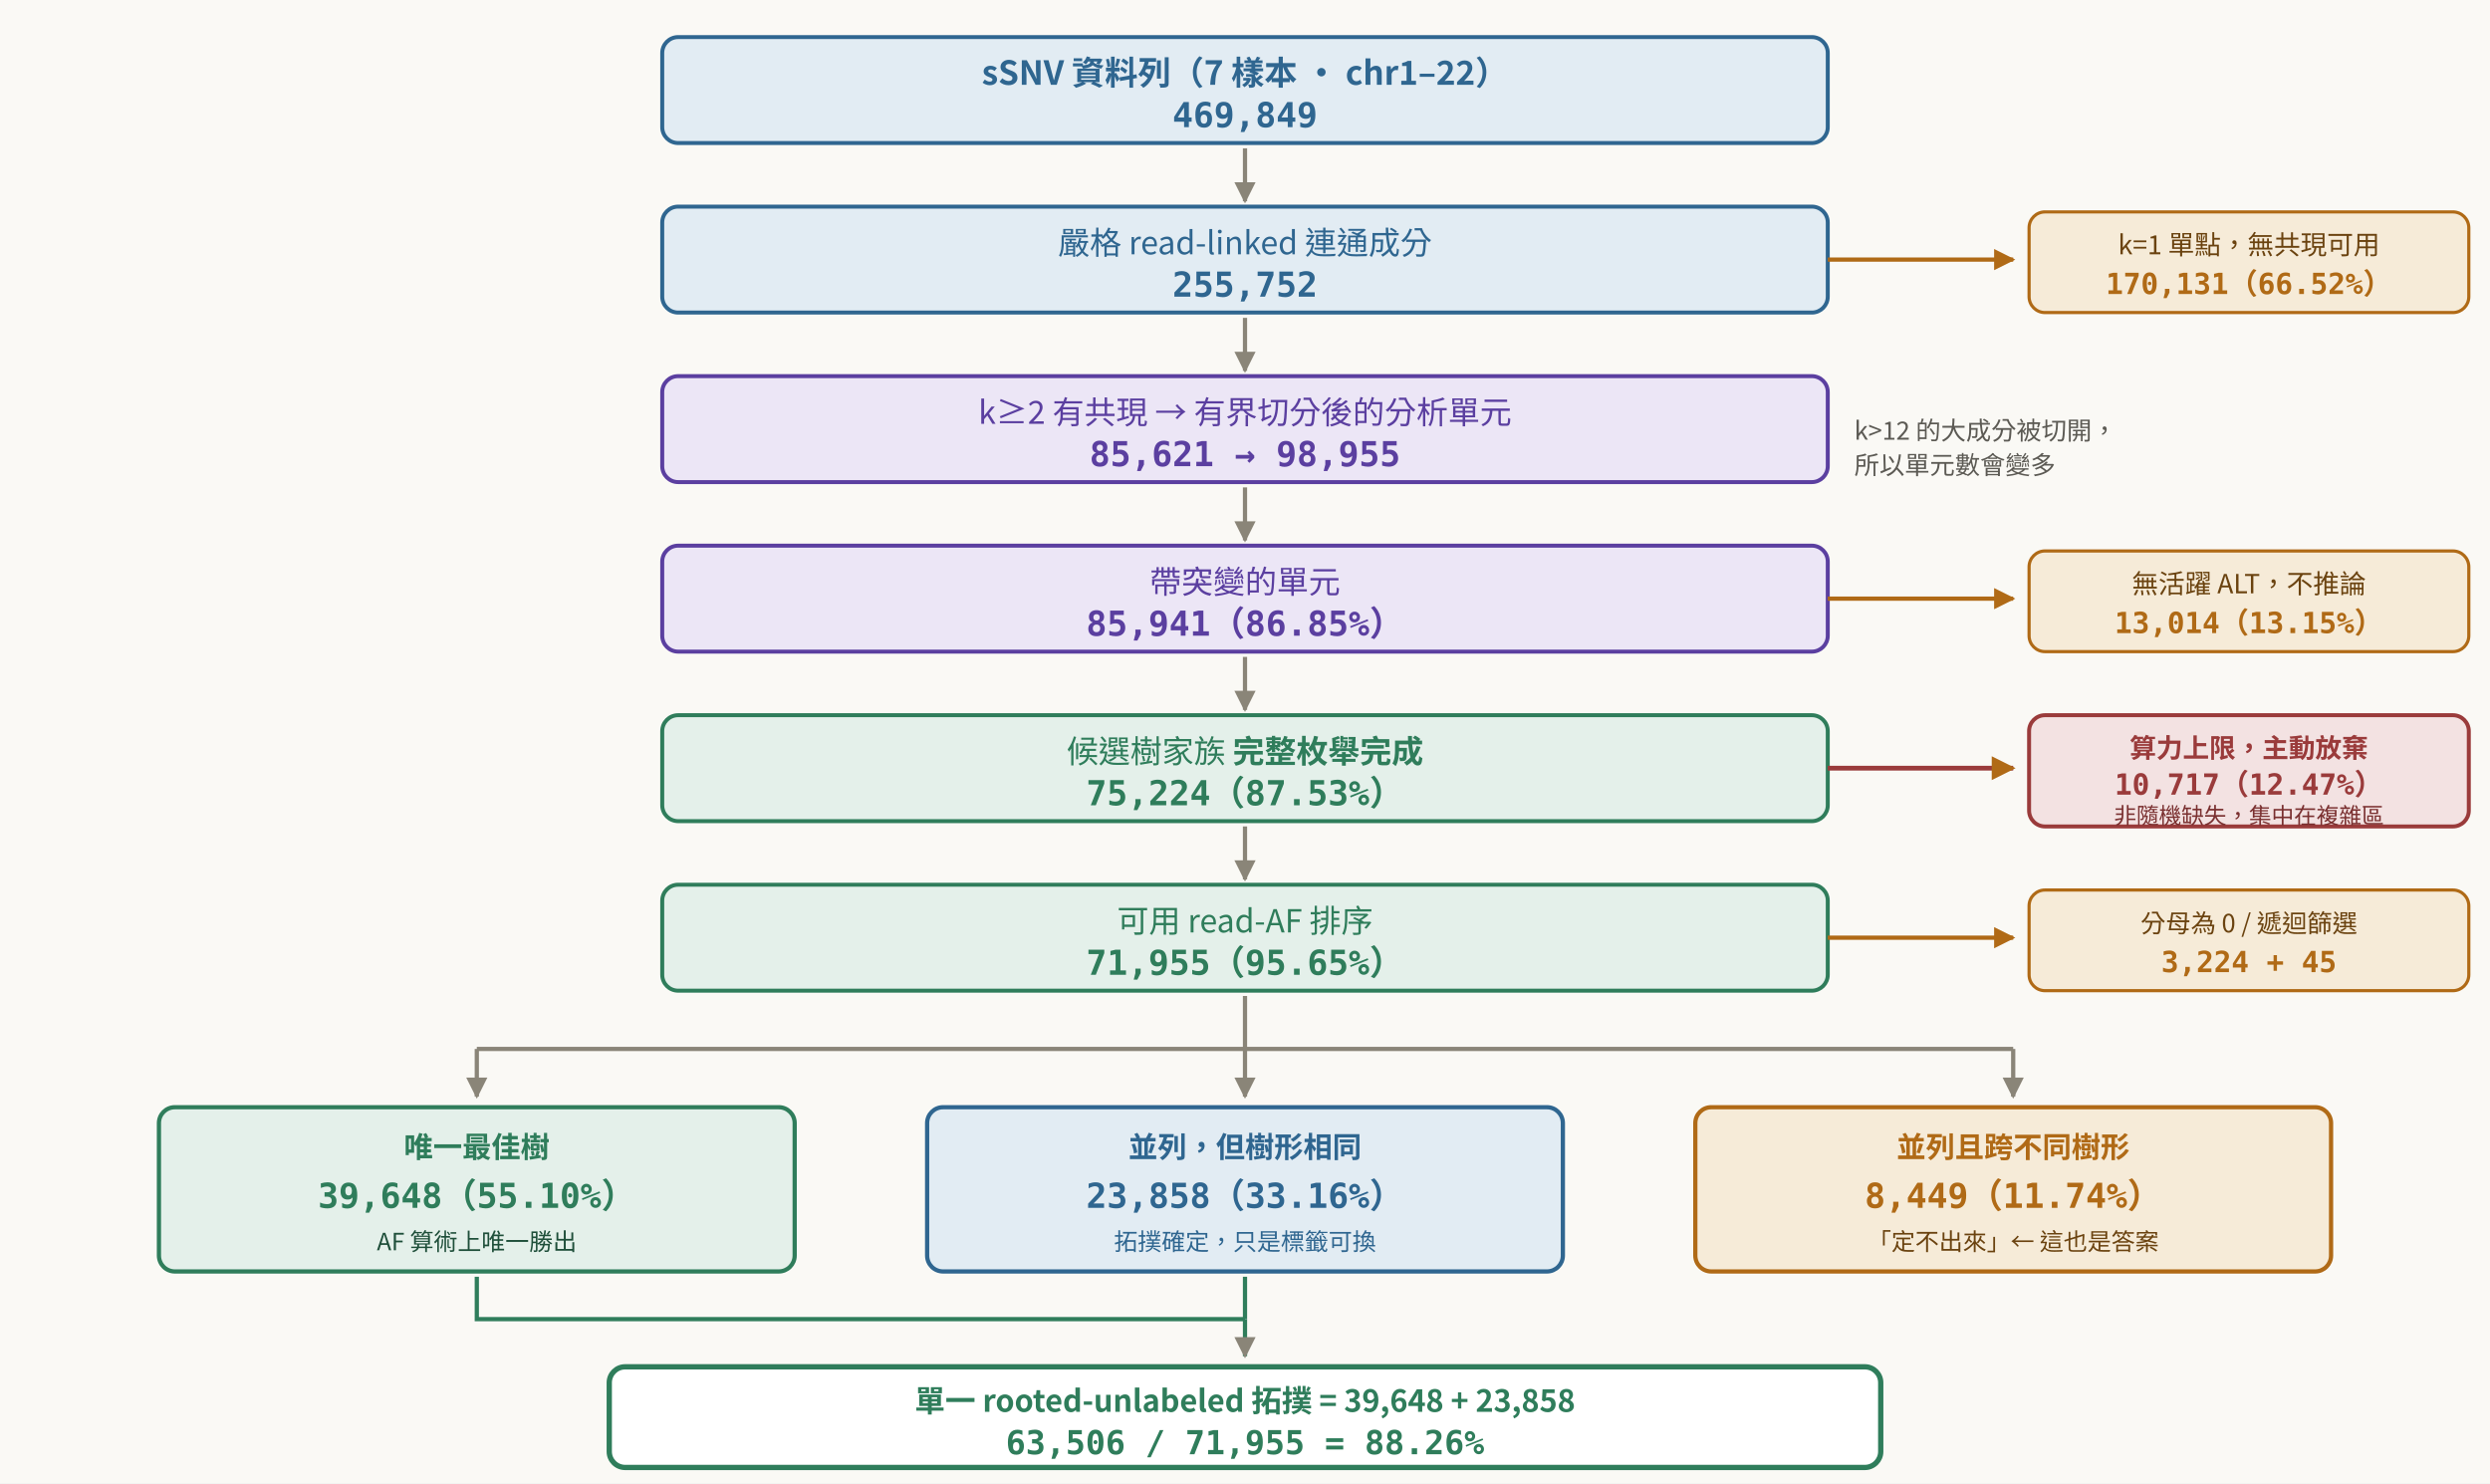
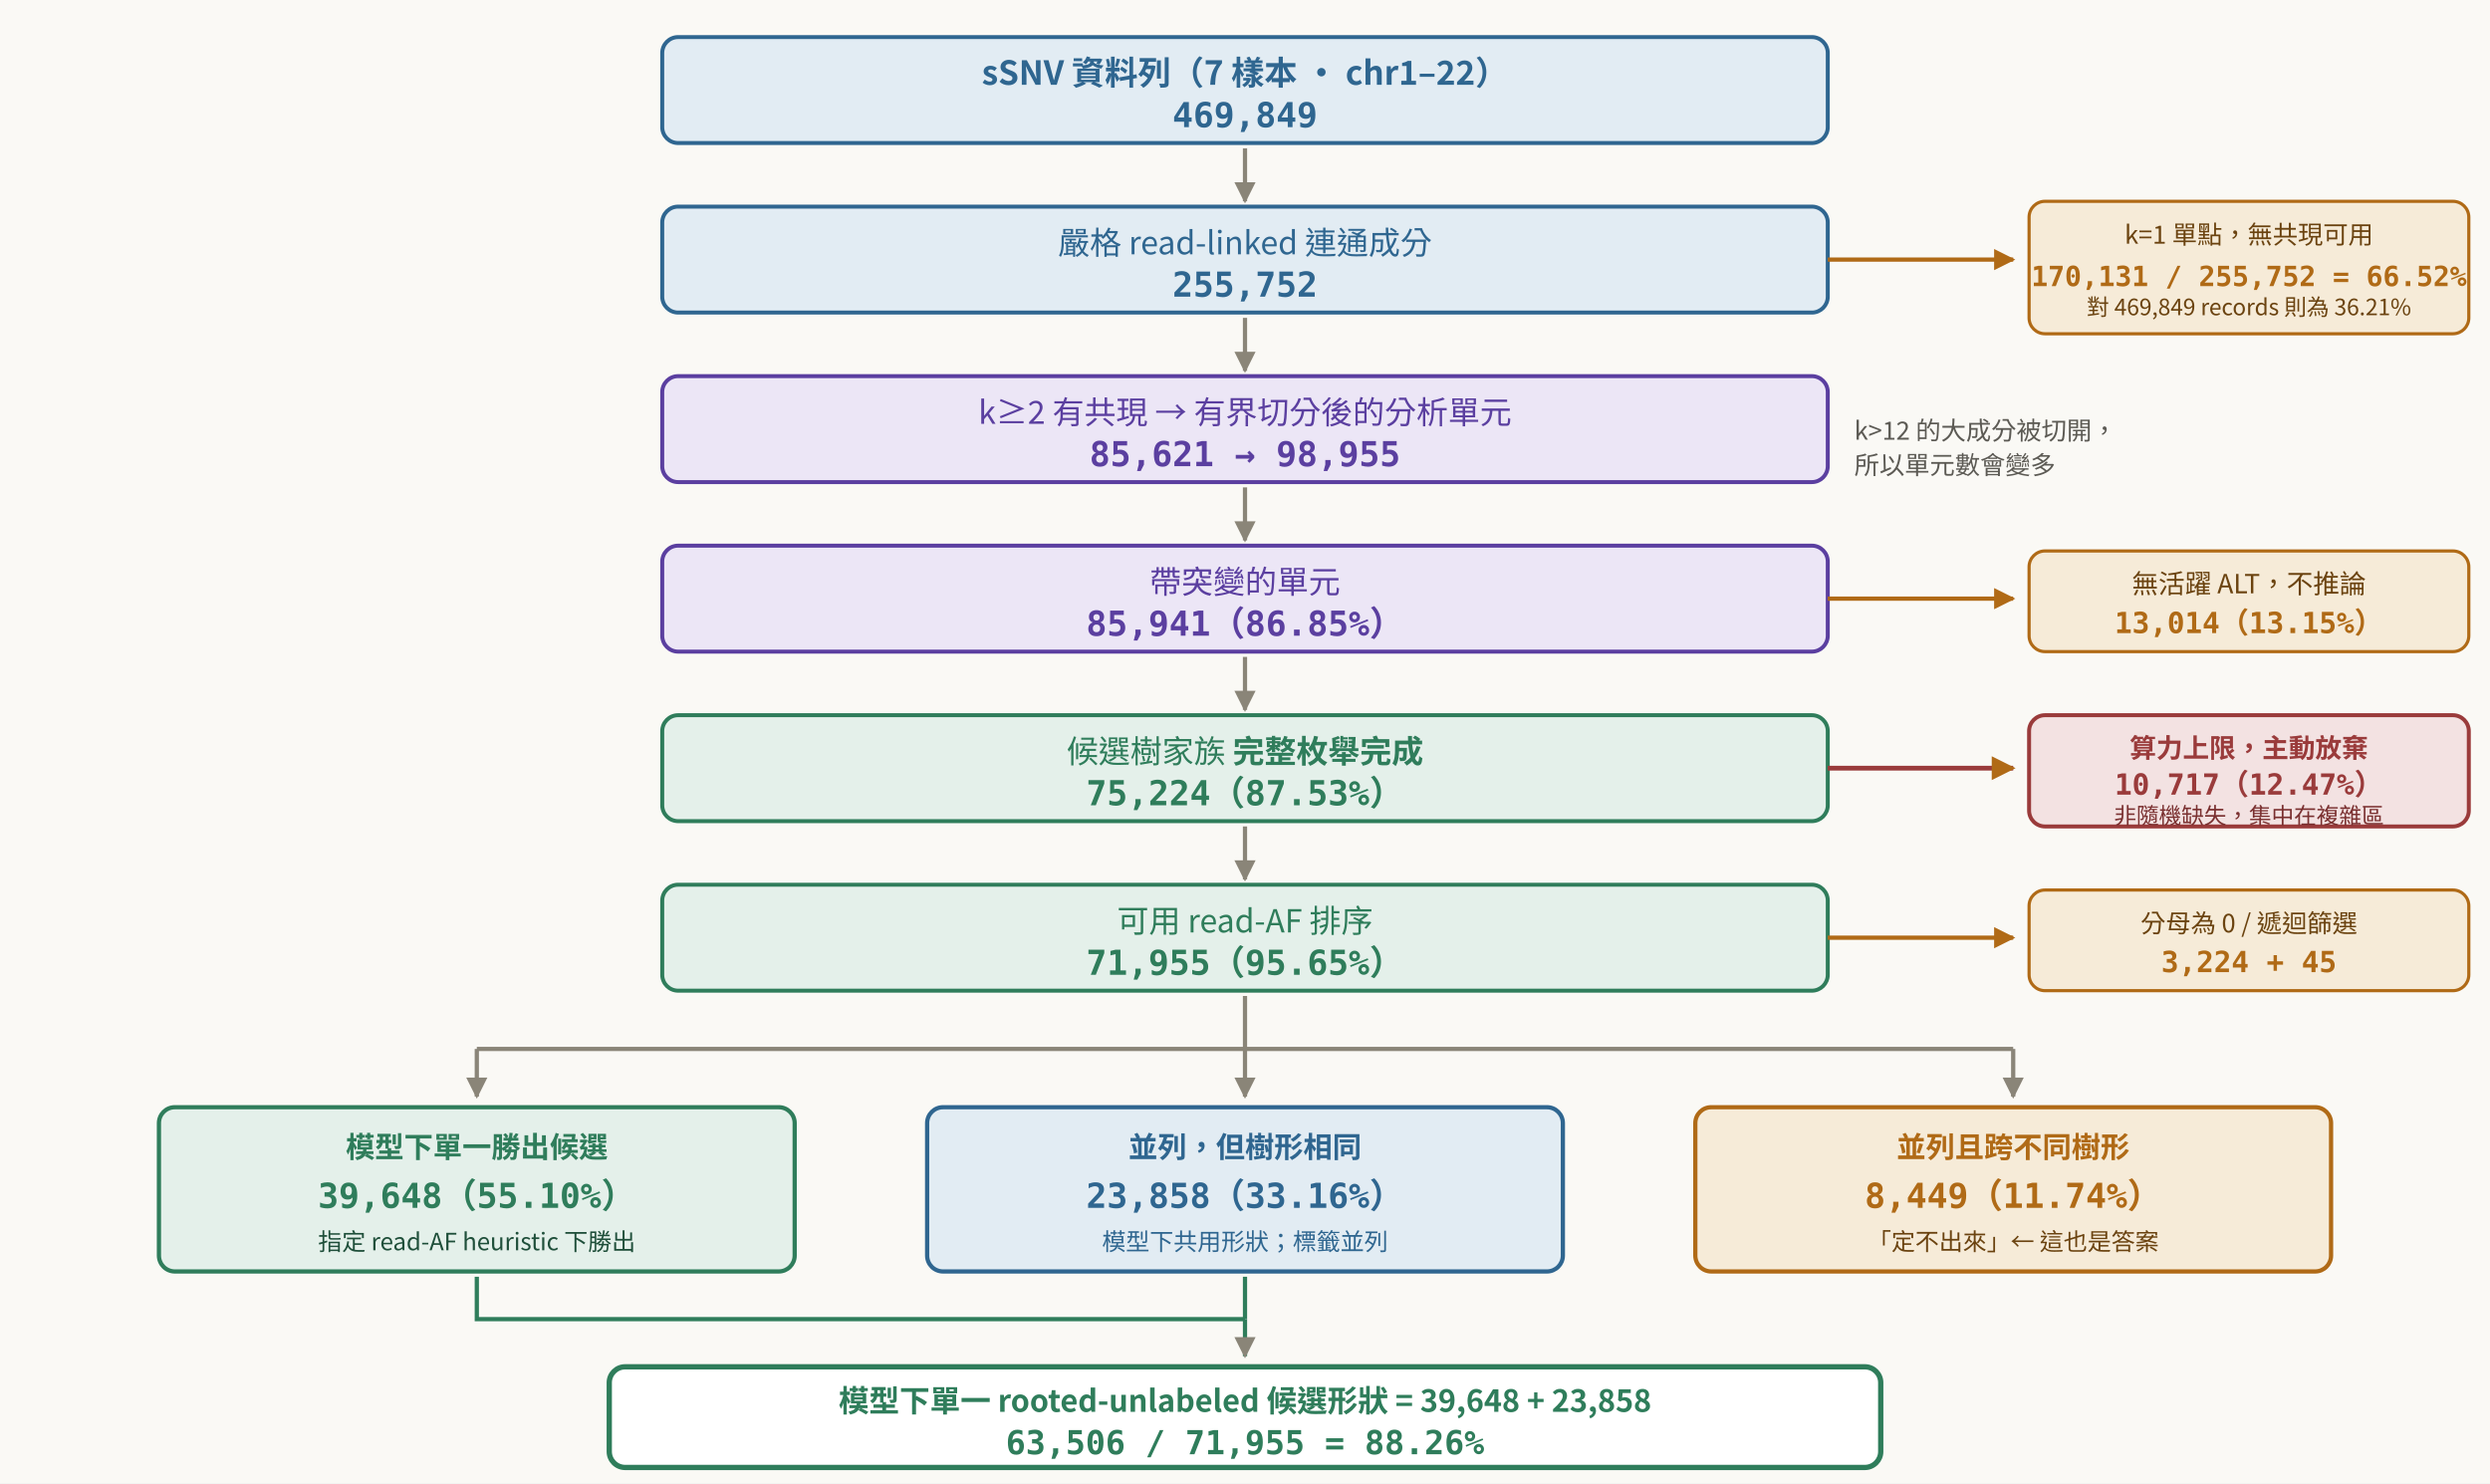
<svg xmlns="http://www.w3.org/2000/svg" viewBox="0 0 940 560" role="img" aria-labelledby="f3t f3d">
  <rect x="0" y="0" width="940" height="560" fill="#FAF9F5" />
  <g font-family="system-ui,-apple-system,'Noto Sans CJK TC',sans-serif" fill="#1c1b19">
    <defs>
      <marker id="ar3" viewBox="0 0 10 10" refX="9" refY="5" markerWidth="5" markerHeight="5" orient="auto">
        <path d="M0,0 L10,5 L0,10 z" fill="#8a8578" />
      </marker>
      <marker id="ar3r" viewBox="0 0 10 10" refX="9" refY="5" markerWidth="5" markerHeight="5" orient="auto">
        <path d="M0,0 L10,5 L0,10 z" fill="#B06A16" />
      </marker>
    </defs>
    <rect x="250" y="14" width="440" height="40" rx="6" fill="#E2ECF3" stroke="#2F6690" stroke-width="1.5" />
    <text x="470" y="32" text-anchor="middle" font-size="12.5" font-weight="700" fill="#2F6690">sSNV 資料列（7 樣本 · chr1–22）</text>
    <text x="470" y="48" text-anchor="middle" font-family="ui-monospace,monospace" font-size="13" font-weight="800" fill="#2F6690">469,849</text>
    <path d="M470,56 L470,76" stroke="#8a8578" stroke-width="1.6" marker-end="url(#ar3)" fill="none" />
    <rect x="250" y="78" width="440" height="40" rx="6" fill="#E2ECF3" stroke="#2F6690" stroke-width="1.5" />
    <text x="470" y="96" text-anchor="middle" font-size="12" fill="#2F6690">嚴格 read-linked 連通成分</text>
    <text x="470" y="112" text-anchor="middle" font-family="ui-monospace,monospace" font-size="13" font-weight="800" fill="#2F6690">255,752</text>
    <path d="M470,120 L470,140" stroke="#8a8578" stroke-width="1.6" marker-end="url(#ar3)" fill="none" />
    <path d="M690,98 L760,98" stroke="#B06A16" stroke-width="1.6" marker-end="url(#ar3r)" fill="none" />
-     <rect x="766" y="80" width="166" height="38" rx="6" fill="#F6EBD8" stroke="#B06A16" stroke-width="1.2" />
-     <text x="849" y="96" text-anchor="middle" font-size="10" fill="#6b4310">k=1 單點，無共現可用</text>
-     <text x="849" y="111" text-anchor="middle" font-family="ui-monospace,monospace" font-size="11" font-weight="700" fill="#B06A16">170,131（66.52%）</text>
+     <rect x="766" y="76" width="166" height="50" rx="6" fill="#F6EBD8" stroke="#B06A16" stroke-width="1.2" />
+     <text x="849" y="92" text-anchor="middle" font-size="9.5" fill="#6b4310">k=1 單點，無共現可用</text>
+     <text x="849" y="108" text-anchor="middle" font-family="ui-monospace,monospace" font-size="10.5" font-weight="700" fill="#B06A16">170,131 / 255,752 = 66.52%</text>
+     <text x="849" y="119" text-anchor="middle" font-size="8.5" fill="#6b4310">對 469,849 records 則為 36.21%</text>
    <rect x="250" y="142" width="440" height="40" rx="6" fill="#ECE6F6" stroke="#5B3FA0" stroke-width="1.5" />
    <text x="470" y="160" text-anchor="middle" font-size="12" fill="#5B3FA0">k≥2 有共現 → 有界切分後的分析單元</text>
    <text x="470" y="176" text-anchor="middle" font-family="ui-monospace,monospace" font-size="13" font-weight="800" fill="#5B3FA0">85,621 → 98,955</text>
    <path d="M470,184 L470,204" stroke="#8a8578" stroke-width="1.6" marker-end="url(#ar3)" fill="none" />
    <text x="700" y="166" font-size="9.5" fill="#5C5A54">k&gt;12 的大成分被切開，</text>
    <text x="700" y="179" font-size="9.5" fill="#5C5A54">所以單元數會變多</text>
    <rect x="250" y="206" width="440" height="40" rx="6" fill="#ECE6F6" stroke="#5B3FA0" stroke-width="1.5" />
    <text x="470" y="224" text-anchor="middle" font-size="12" fill="#5B3FA0">帶突變的單元</text>
    <text x="470" y="240" text-anchor="middle" font-family="ui-monospace,monospace" font-size="13" font-weight="800" fill="#5B3FA0">85,941（86.85%）</text>
    <path d="M470,248 L470,268" stroke="#8a8578" stroke-width="1.6" marker-end="url(#ar3)" fill="none" />
    <path d="M690,226 L760,226" stroke="#B06A16" stroke-width="1.6" marker-end="url(#ar3r)" fill="none" />
    <rect x="766" y="208" width="166" height="38" rx="6" fill="#F6EBD8" stroke="#B06A16" stroke-width="1.2" />
    <text x="849" y="224" text-anchor="middle" font-size="10" fill="#6b4310">無活躍 ALT，不推論</text>
    <text x="849" y="239" text-anchor="middle" font-family="ui-monospace,monospace" font-size="11" font-weight="700" fill="#B06A16">13,014（13.15%）</text>
    <rect x="250" y="270" width="440" height="40" rx="6" fill="#E4F0EA" stroke="#2F7D5B" stroke-width="1.5" />
    <text x="470" y="288" text-anchor="middle" font-size="12" fill="#2F7D5B">候選樹家族 <tspan font-weight="700">完整枚舉完成</tspan>
    </text>
    <text x="470" y="304" text-anchor="middle" font-family="ui-monospace,monospace" font-size="13" font-weight="800" fill="#2F7D5B">75,224（87.53%）</text>
    <path d="M470,312 L470,332" stroke="#8a8578" stroke-width="1.6" marker-end="url(#ar3)" fill="none" />
    <path d="M690,290 L760,290" stroke="#9A3B3B" stroke-width="1.8" marker-end="url(#ar3r)" fill="none" />
    <rect x="766" y="270" width="166" height="42" rx="6" fill="#F3E2E2" stroke="#9A3B3B" stroke-width="1.5" />
    <text x="849" y="286" text-anchor="middle" font-size="10" font-weight="700" fill="#9A3B3B">算力上限，主動放棄</text>
    <text x="849" y="300" text-anchor="middle" font-family="ui-monospace,monospace" font-size="11" font-weight="700" fill="#9A3B3B">10,717（12.47%）</text>
    <text x="849" y="311" text-anchor="middle" font-size="8.5" fill="#7a3030">非隨機缺失，集中在複雜區</text>
    <rect x="250" y="334" width="440" height="40" rx="6" fill="#E4F0EA" stroke="#2F7D5B" stroke-width="1.5" />
    <text x="470" y="352" text-anchor="middle" font-size="12" fill="#2F7D5B">可用 read-AF 排序</text>
    <text x="470" y="368" text-anchor="middle" font-family="ui-monospace,monospace" font-size="13" font-weight="800" fill="#2F7D5B">71,955（95.65%）</text>
    <path d="M690,354 L760,354" stroke="#B06A16" stroke-width="1.6" marker-end="url(#ar3r)" fill="none" />
    <rect x="766" y="336" width="166" height="38" rx="6" fill="#F6EBD8" stroke="#B06A16" stroke-width="1.2" />
    <text x="849" y="352" text-anchor="middle" font-size="9.5" fill="#6b4310">分母為 0 / 遞迴篩選</text>
    <text x="849" y="367" text-anchor="middle" font-family="ui-monospace,monospace" font-size="11" font-weight="700" fill="#B06A16">3,224 + 45</text>
    <path d="M470,376 L470,396" stroke="#8a8578" stroke-width="1.6" fill="none" />
    <path d="M180,396 L760,396" stroke="#8a8578" stroke-width="1.6" fill="none" />
    <path d="M180,396 L180,414" stroke="#8a8578" stroke-width="1.6" marker-end="url(#ar3)" fill="none" />
    <path d="M470,396 L470,414" stroke="#8a8578" stroke-width="1.6" marker-end="url(#ar3)" fill="none" />
    <path d="M760,396 L760,414" stroke="#8a8578" stroke-width="1.6" marker-end="url(#ar3)" fill="none" />
    <rect x="60" y="418" width="240" height="62" rx="6" fill="#E4F0EA" stroke="#2F7D5B" stroke-width="1.6" />
-     <text x="180" y="437" text-anchor="middle" font-size="11" font-weight="700" fill="#2F7D5B">唯一最佳樹</text>
+     <text x="180" y="437" text-anchor="middle" font-size="11" font-weight="700" fill="#2F7D5B">模型下單一勝出候選</text>
    <text x="180" y="456" text-anchor="middle" font-family="ui-monospace,monospace" font-size="13" font-weight="800" fill="#2F7D5B">39,648（55.10%）</text>
-     <text x="180" y="472" text-anchor="middle" font-size="9" fill="#1f4f3a">AF 算術上唯一勝出</text>
+     <text x="180" y="472" text-anchor="middle" font-size="9" fill="#1f4f3a">指定 read-AF heuristic 下勝出</text>
    <rect x="350" y="418" width="240" height="62" rx="6" fill="#E2ECF3" stroke="#2F6690" stroke-width="1.6" />
    <text x="470" y="437" text-anchor="middle" font-size="11" font-weight="700" fill="#2F6690">並列，但樹形相同</text>
    <text x="470" y="456" text-anchor="middle" font-family="ui-monospace,monospace" font-size="13" font-weight="800" fill="#2F6690">23,858（33.16%）</text>
-     <text x="470" y="472" text-anchor="middle" font-size="9" fill="#2F6690">拓撲確定，只是標籤可換</text>
+     <text x="470" y="472" text-anchor="middle" font-size="9" fill="#2F6690">模型下共用形狀；標籤並列</text>
    <rect x="640" y="418" width="240" height="62" rx="6" fill="#F6EBD8" stroke="#B06A16" stroke-width="1.6" />
    <text x="760" y="437" text-anchor="middle" font-size="11" font-weight="700" fill="#B06A16">並列且跨不同樹形</text>
    <text x="760" y="456" text-anchor="middle" font-family="ui-monospace,monospace" font-size="13" font-weight="800" fill="#B06A16">8,449（11.74%）</text>
    <text x="760" y="472" text-anchor="middle" font-size="9" fill="#6b4310">「定不出來」← 這也是答案</text>
    <path d="M180,482 L180,498 L470,498" stroke="#2F7D5B" stroke-width="1.6" fill="none" />
    <path d="M470,482 L470,498" stroke="#2F7D5B" stroke-width="1.6" fill="none" />
    <path d="M470,498 L470,512" stroke="#2F7D5B" stroke-width="1.6" marker-end="url(#ar3)" fill="none" />
    <rect x="230" y="516" width="480" height="38" rx="6" fill="#fff" stroke="#2F7D5B" stroke-width="2" />
-     <text x="470" y="533" text-anchor="middle" font-size="11.5" font-weight="700" fill="#2F7D5B">單一 rooted-unlabeled 拓撲 = 39,648 + 23,858</text>
+     <text x="470" y="533" text-anchor="middle" font-size="11.5" font-weight="700" fill="#2F7D5B">模型下單一 rooted-unlabeled 候選形狀 = 39,648 + 23,858</text>
    <text x="470" y="549" text-anchor="middle" font-family="ui-monospace,monospace" font-size="12.5" font-weight="800" fill="#2F7D5B">63,506 / 71,955 = 88.26%</text>
  </g>
</svg>
